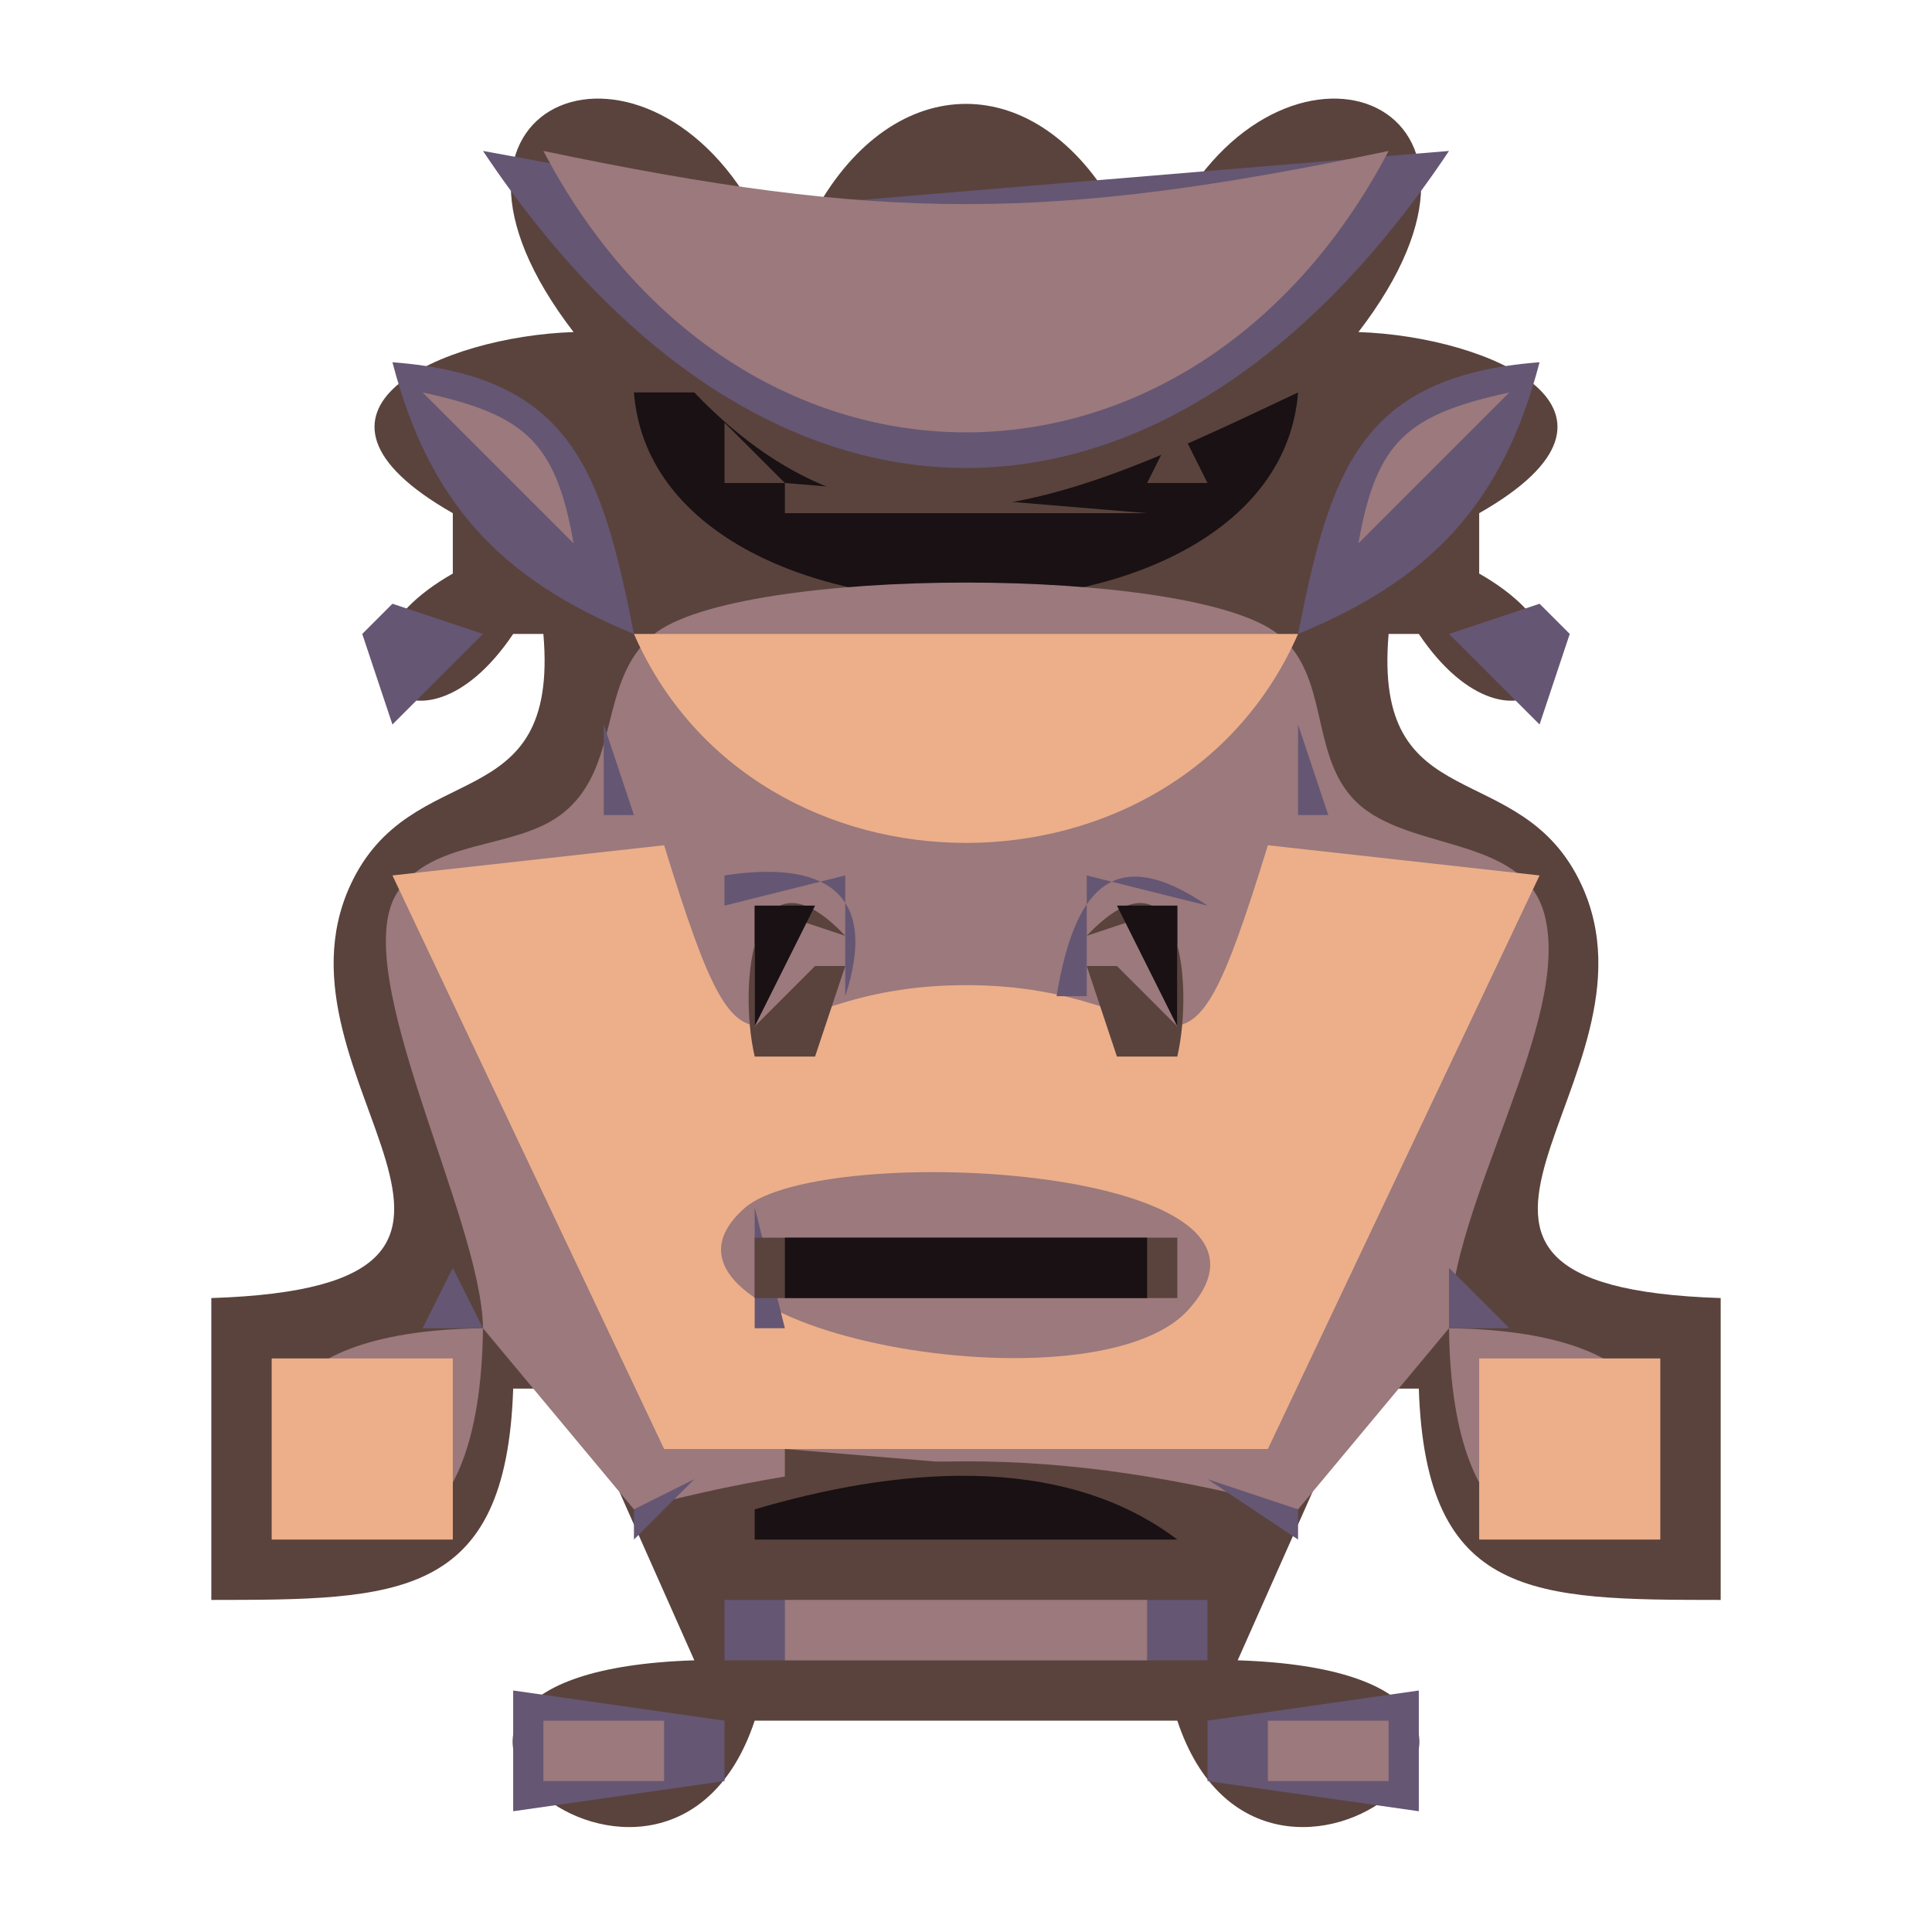
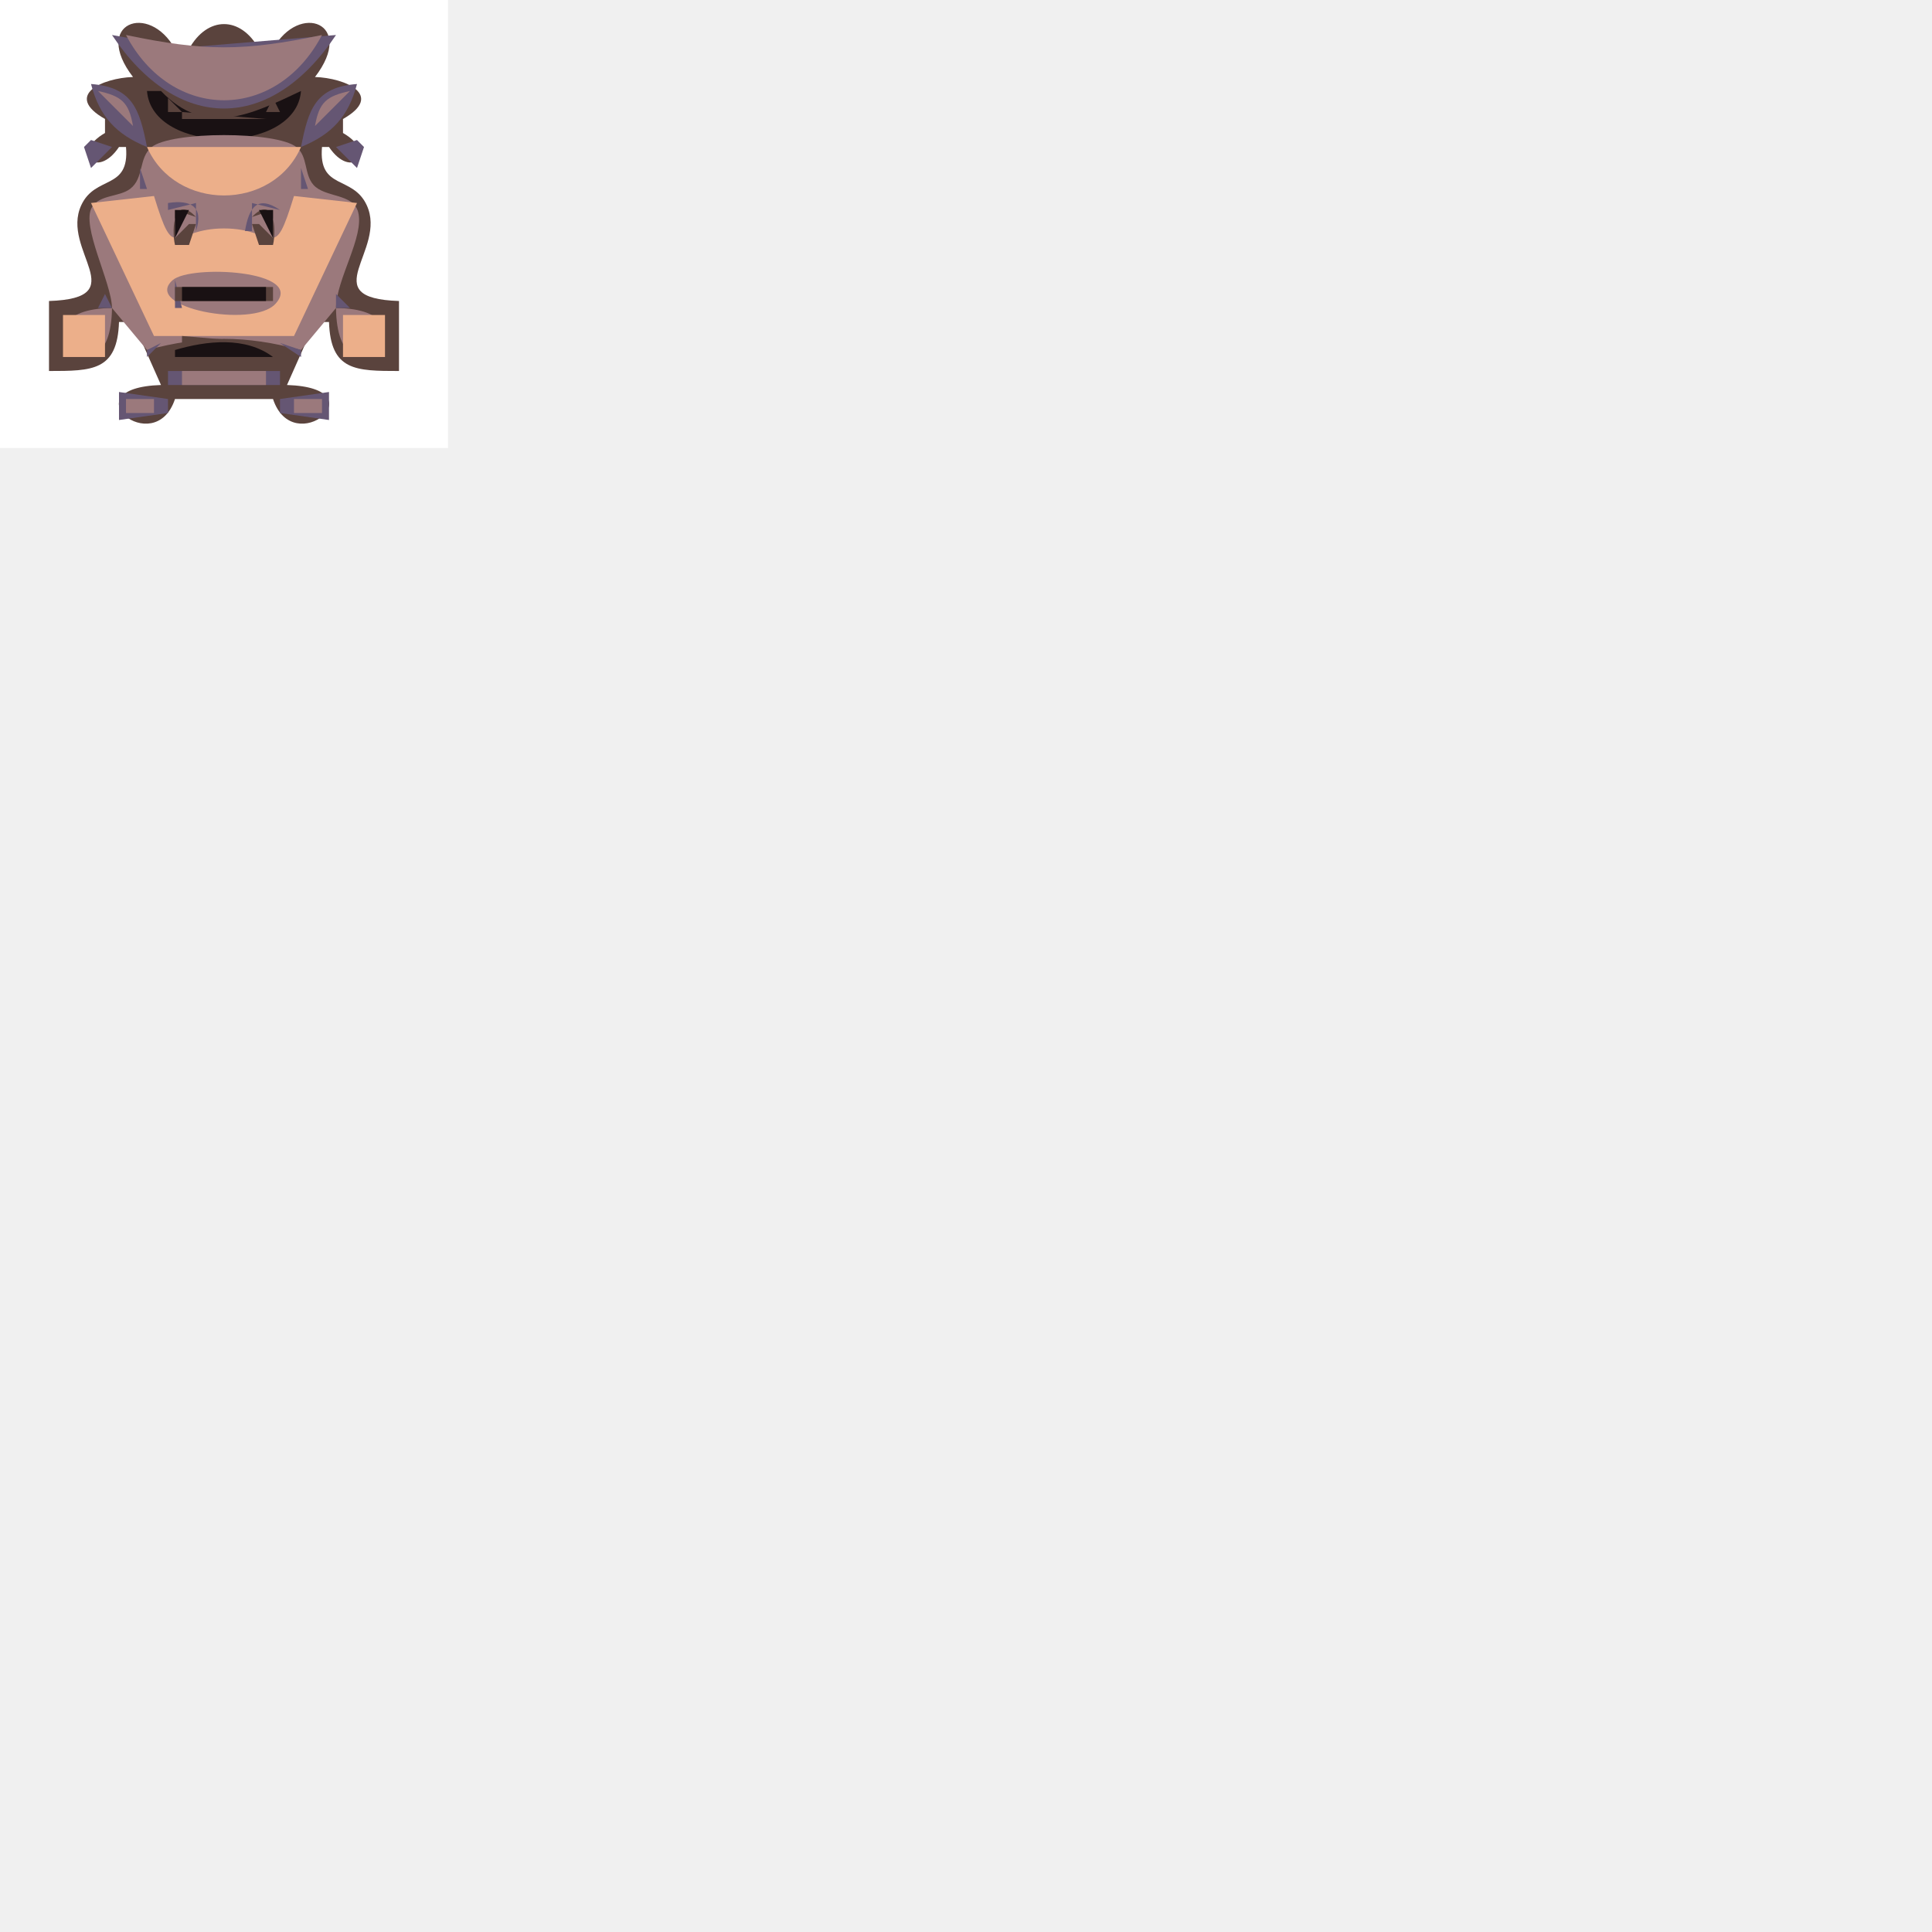
- <svg xmlns="http://www.w3.org/2000/svg" width="64" height="64">
+ <svg xmlns="http://www.w3.org/2000/svg" width="276px" height="276px">
  <path style="fill:#FFFFFF; stroke:none;" d="M0 0L0 64L64 64L64 0L0 0z" />
  <path style="fill:#5a433d; stroke:none;" d="M19 11C14.675 11.141 9.019 13.596 15 17L15 19C10.067 21.803 13.81 25.742 17 21L18 21C18.538 27.218 13.615 24.975 11.608 29.317C8.618 35.785 19.252 42.601 7 43L7 53C13.179 52.995 16.77 52.993 17 46L19 46L23 55C9.752 55.431 22.084 65.785 25 57L39 57C41.916 65.785 54.248 55.431 41 55L45 46L47 46C47.23 52.993 50.821 52.995 57 53L57 43C44.748 42.601 55.382 35.785 52.392 29.317C50.385 24.975 45.462 27.218 46 21L47 21C50.19 25.742 53.933 21.803 49 19L49 17C54.981 13.596 49.325 11.141 45 11C50.901 3.325 42.733 0.231 39 7L37 7C34.383 2.255 29.617 2.255 27 7L25 7C21.267 0.231 13.099 3.325 19 11z" />
  <path style="fill:#655673; stroke:none;" d="M16 5C25.34 19.003 38.66 19.003 48 5L26 6.832L16 5z" />
  <path style="fill:#9b797c; stroke:none;" d="M18 5C24.527 17.43 39.473 17.43 46 5C34.782 7.348 29.218 7.348 18 5z" />
  <path style="fill:#655673; stroke:none;" d="M13 12C14.213 16.649 16.574 19.184 21 21C19.933 15.602 18.945 12.454 13 12M43 21C47.426 19.184 49.787 16.649 51 12C45.055 12.454 44.067 15.602 43 21z" />
  <path style="fill:#9b797c; stroke:none;" d="M14 13L19 18C18.413 14.597 17.351 13.728 14 13z" />
  <path style="fill:#191113; stroke:none;" d="M21 13C21.714 22.168 42.286 22.168 43 13C35.951 16.321 29.382 19.686 23 13L21 13z" />
  <path style="fill:#5a433d; stroke:none;" d="M23 13L24 14L23 13M40 13L41 14L40 13z" />
  <path style="fill:#9b797c; stroke:none;" d="M45 18L50 13C46.649 13.728 45.587 14.597 45 18z" />
  <path style="fill:#5a433d; stroke:none;" d="M24 14L24 16L26 16L24 14M39 14L38 16L40 16L39 14M26 16L26 17L38 17L26 16z" />
  <path style="fill:#655673; stroke:none;" d="M13 20L12 21L13 24L16 21L13 20z" />
  <path style="fill:#9b797c; stroke:none;" d="M16 44C0.678 44.182 15.818 59.322 16 44L21 50C29.023 47.877 34.977 47.877 43 50L48 44C48.182 59.322 63.322 44.182 48 44C48.049 39.829 52.072 33.83 51.169 30.318C50.461 27.564 46.419 28.283 44.769 26.398C43.417 24.854 44.006 22.378 42.362 21.028C39.555 18.722 24.445 18.722 21.638 21.028C19.779 22.555 20.598 25.456 18.594 26.977C17.015 28.175 14.256 27.77 13.137 29.603C11.52 32.249 15.957 40.364 16 44z" />
  <path style="fill:#655673; stroke:none;" d="M48 21L51 24L52 21L51 20L48 21z" />
  <path style="fill:#ecaf8a; stroke:none;" d="M21 21C25.039 30.23 38.961 30.23 43 21L21 21z" />
  <path style="fill:#655673; stroke:none;" d="M20 24L20 27L21 27L20 24M43 24L43 27L44 27L43 24M18.667 27.333L19.333 27.667L18.667 27.333M44.667 27.333L45.333 27.667L44.667 27.333M12 28L13 29L12 28z" />
  <path style="fill:#ecaf8a; stroke:none;" d="M13 29L22 48L42 48L51 29L42 28C38.985 37.799 39.501 32.634 32 32.634C24.499 32.634 25.015 37.799 22 28L13 29z" />
  <path style="fill:#655673; stroke:none;" d="M24 29L24 30L28 29L28 33C29.138 29.532 27.271 28.497 24 29M35 33L36 33L36 29L40 30C36.801 27.817 35.569 29.587 35 33M51 28L52 29L51 28z" />
  <path style="fill:#5a433d; stroke:none;" d="M25 35L27 35L28 32L27 32L25 34L25 30L28 31C24.943 27.77 24.437 32.539 25 35M36 31L39 30L39 34L37 32L36 32L37 35L39 35C39.562 32.539 39.057 27.77 36 31z" />
  <path style="fill:#191113; stroke:none;" d="M25 30L25 34L27 30L25 30M37 30L39 34L39 30L37 30z" />
  <path style="fill:#655673; stroke:none;" d="M12.333 32.667L12.667 33.333L12.333 32.667M51.333 32.667L51.667 33.333L51.333 32.667z" />
  <path style="fill:#9b797c; stroke:none;" d="M28 33L27 36L28 33M35 33L37 36L35 33z" />
  <path style="fill:#655673; stroke:none;" d="M13 34L14 35L13 34M24 34L25 35L24 34M27 34L28 35L27 34M36 34L37 35L36 34M39 34L40 35L39 34M50 34L51 35L50 34M14 35L15 36L14 35M25.667 35.333L26.333 35.667L25.667 35.333M37.667 35.333L38.333 35.667L37.667 35.333M49 35L50 36L49 35M15.333 36.667L15.667 37.333L15.333 36.667M48.333 36.667L48.667 37.333L48.333 36.667z" />
  <path style="fill:#9b797c; stroke:none;" d="M24.662 40.023C20.233 43.94 36.056 46.962 39.338 43.416C43.772 38.625 27.227 37.755 24.662 40.023z" />
  <path style="fill:#655673; stroke:none;" d="M25 40L25 44L26 44L25 40z" />
  <path style="fill:#5a433d; stroke:none;" d="M25 41L25 43L39 43L39 41L25 41z" />
  <path style="fill:#655673; stroke:none;" d="M38 40L39 41L38 40z" />
  <path style="fill:#191113; stroke:none;" d="M26 41L26 43L38 43L38 41L26 41z" />
  <path style="fill:#655673; stroke:none;" d="M39.333 41.667L39.667 42.333L39.333 41.667M15 42L14 44L16 44L15 42M48 42L48 44L50 44L48 42M38 43L39 44L38 43M8 44L9 45L8 44M16 44L17 45L16 44M18 44L19 45L18 44M45 44L46 45L45 44M47 44L48 45L47 44M55 44L56 45L55 44z" />
  <path style="fill:#ecaf8a; stroke:none;" d="M9 45L9 51L15 51L15 45L9 45z" />
  <path style="fill:#655673; stroke:none;" d="M19 45L20 46L19 45M44 45L45 46L44 45z" />
  <path style="fill:#ecaf8a; stroke:none;" d="M49 45L49 51L55 51L55 45L49 45z" />
  <path style="fill:#655673; stroke:none;" d="M20.333 48.667L20.667 49.333L20.333 48.667M25 48L26 49L25 48z" />
  <path style="fill:#5a433d; stroke:none;" d="M26 48L26 49L38 49L26 48z" />
  <path style="fill:#655673; stroke:none;" d="M38 48L39 49L38 48M43.333 48.667L43.667 49.333L43.333 48.667M23 49L21 50L21 51L23 49z" />
  <path style="fill:#191113; stroke:none;" d="M25 50L25 51L39 51C35.1 48.045 29.526 48.662 25 50z" />
  <path style="fill:#655673; stroke:none;" d="M40 49L43 51L43 50L40 49M8 51L9 52L8 51M15 51L16 52L15 51M48 51L49 52L48 51M55 51L56 52L55 51M24 53L24 55L40 55L40 53L24 53z" />
  <path style="fill:#9b797c; stroke:none;" d="M26 53L26 55L38 55L38 53L26 53z" />
  <path style="fill:#655673; stroke:none;" d="M17 56L17 60L24 59L24 57L17 56M40 57L40 59L47 60L47 56L40 57z" />
  <path style="fill:#9b797c; stroke:none;" d="M18 57L18 59L22 59L22 57L18 57M42 57L42 59L46 59L46 57L42 57z" />
</svg>
